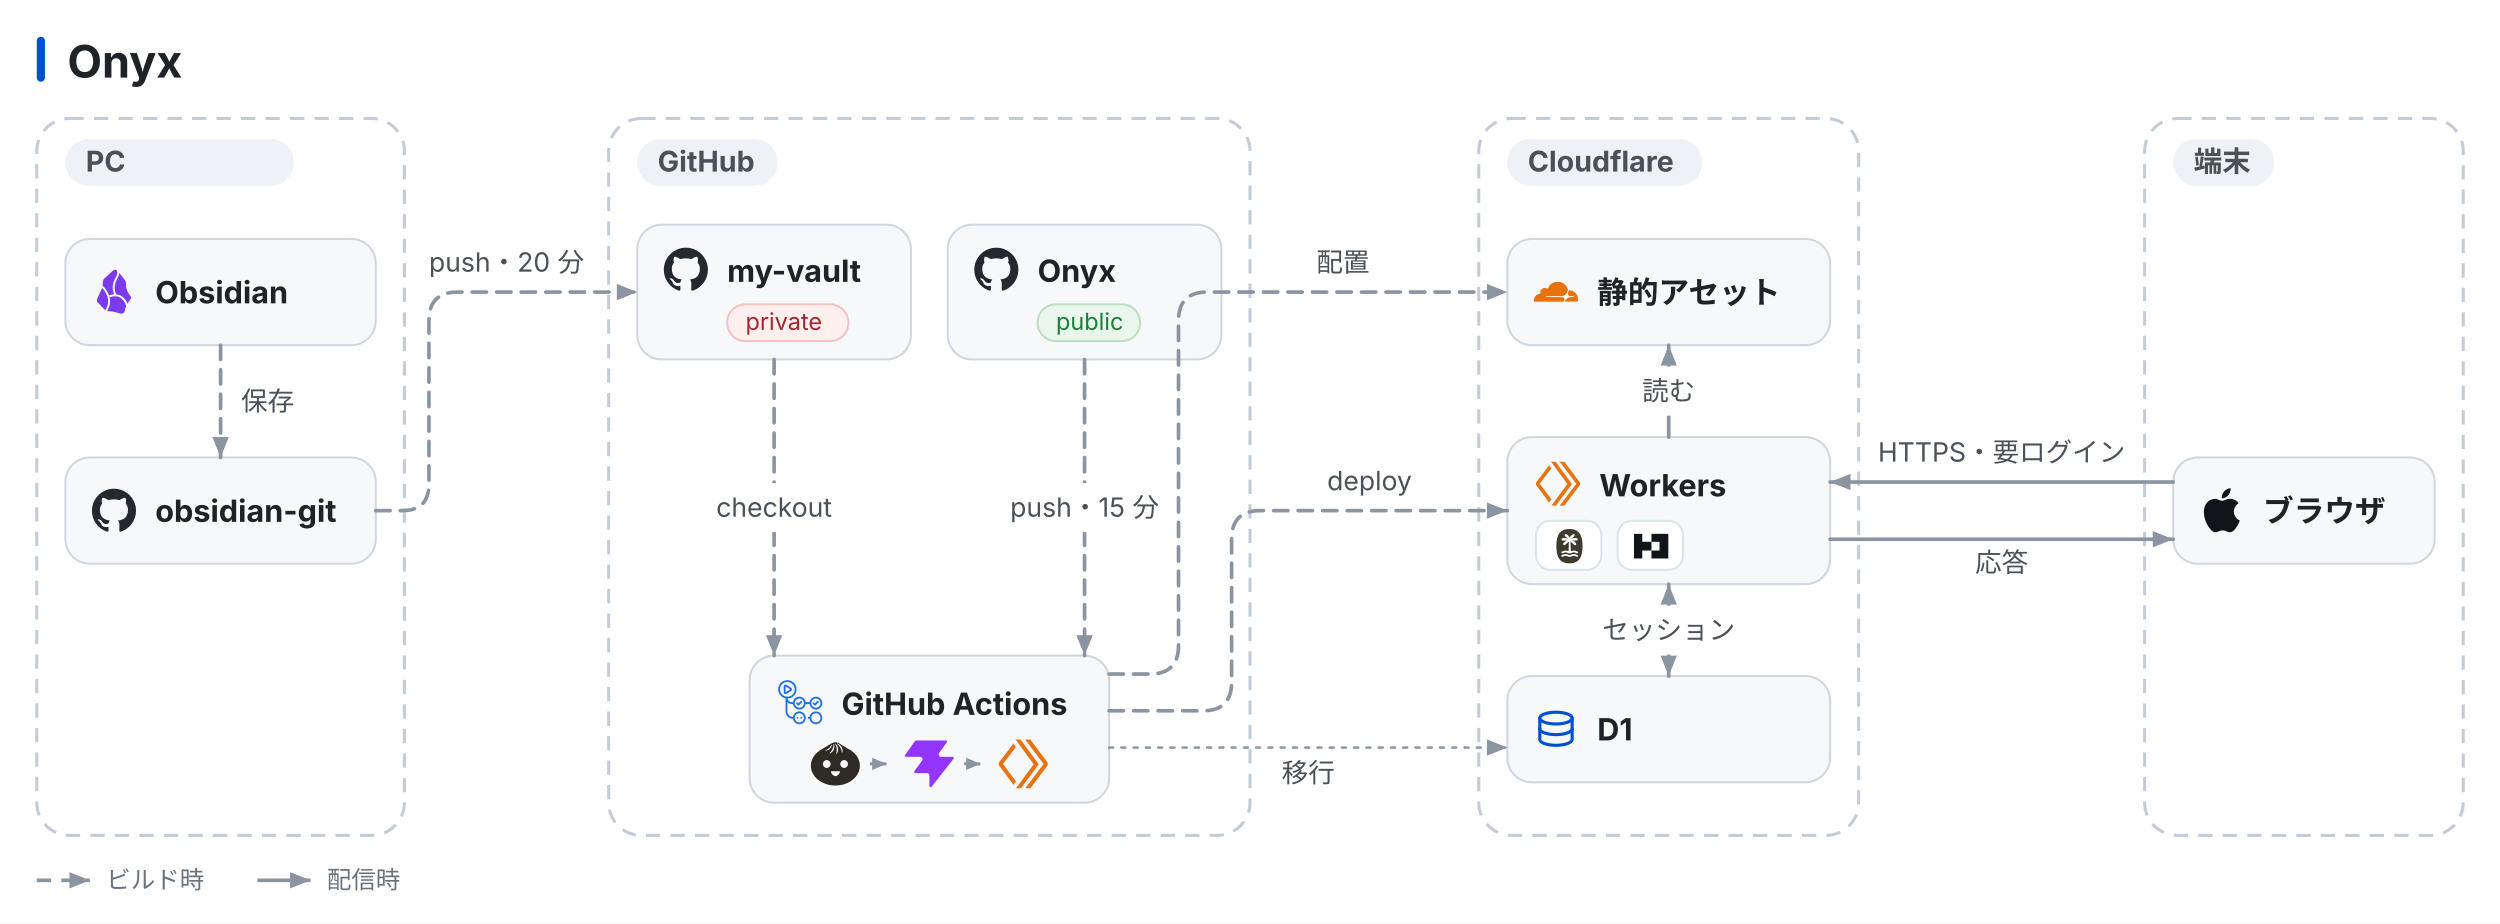
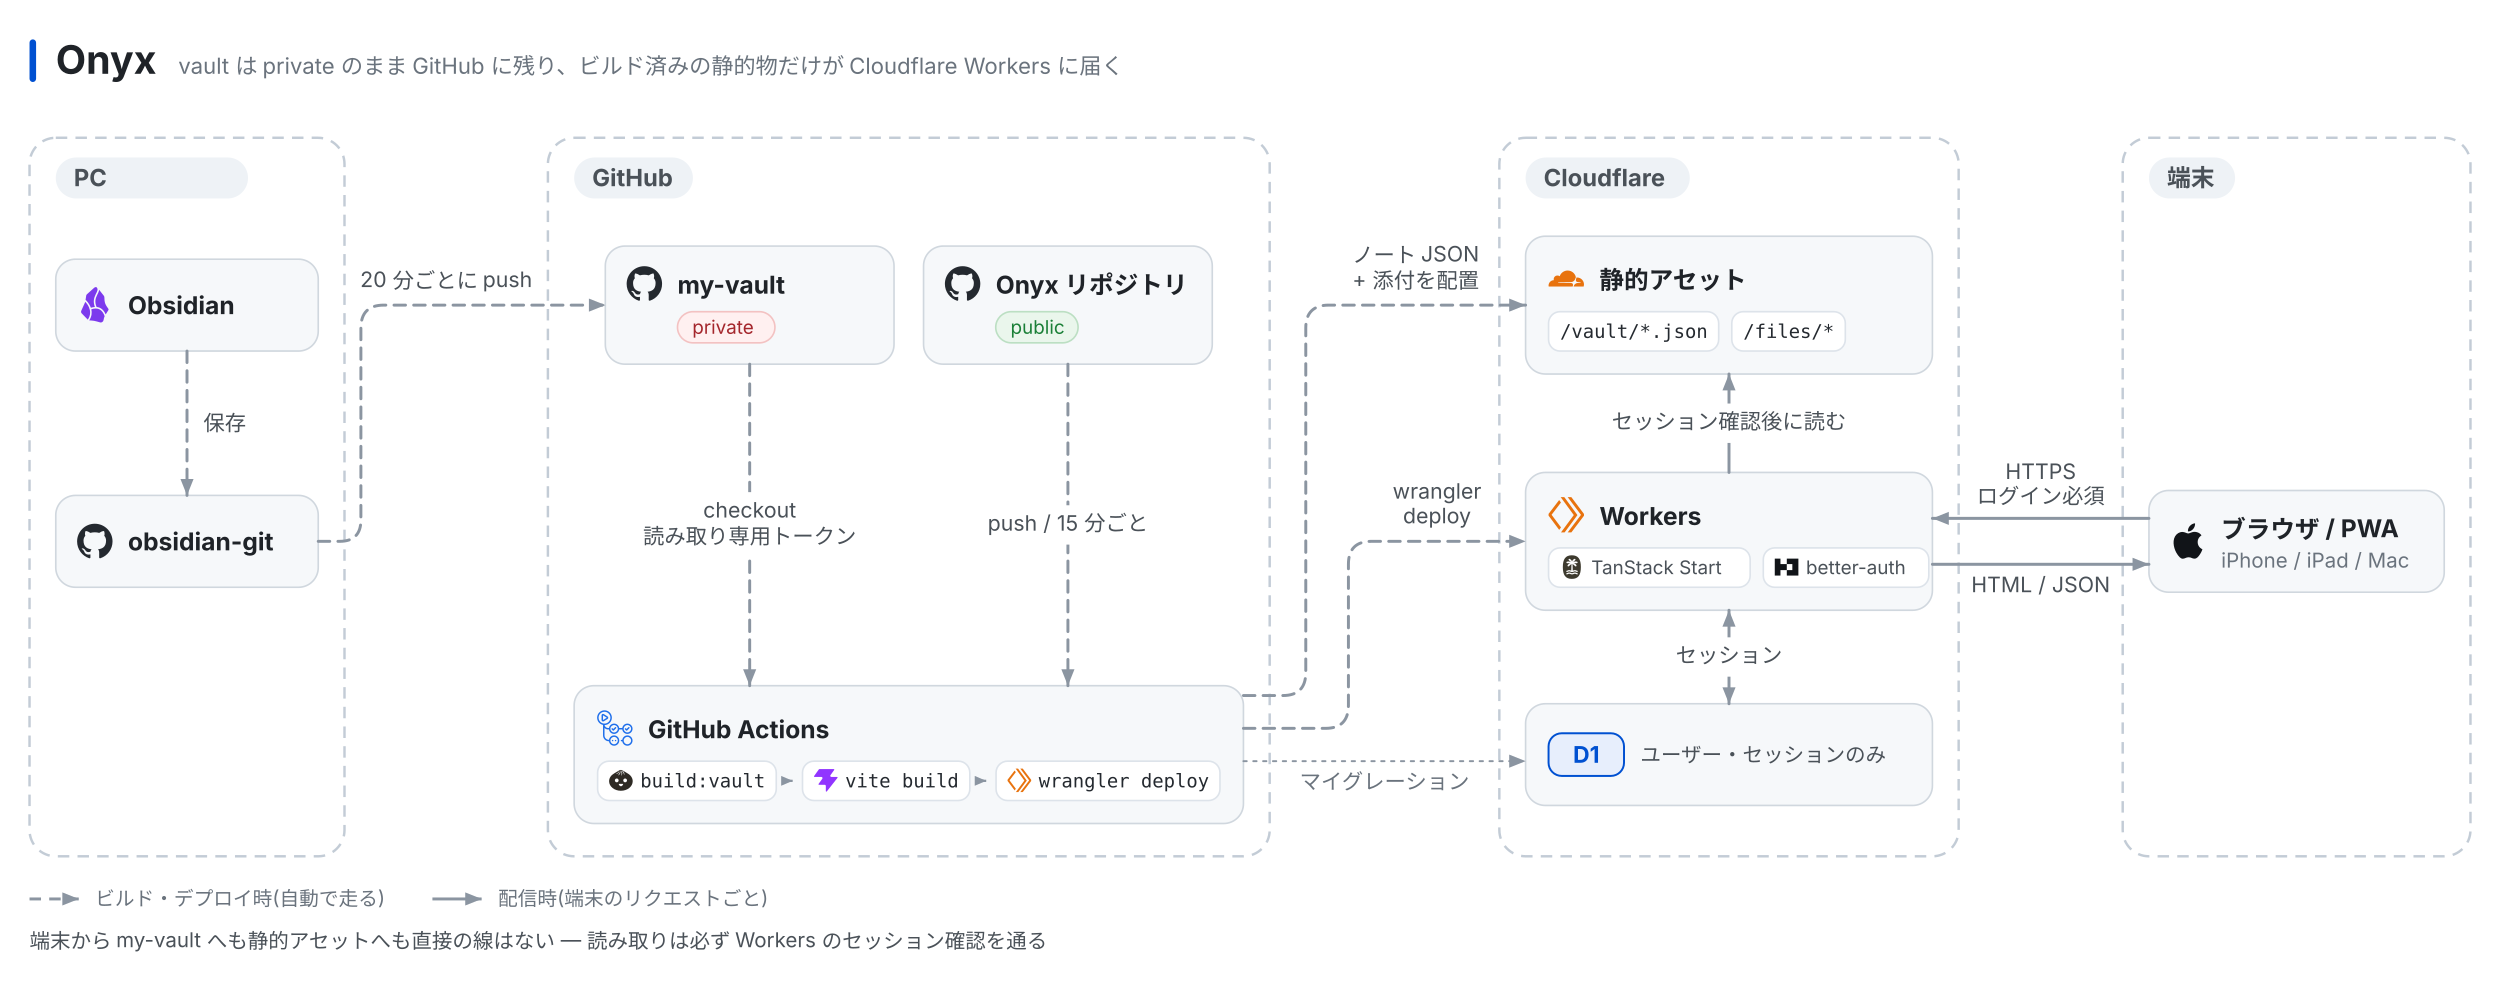
- <svg xmlns="http://www.w3.org/2000/svg" viewBox="0 0 1224 452" width="1224" height="452" role="img" aria-label="vault は private な my-vault に残り、GitHub Actions がビルドした静的なノート JSON と添付だけが Cloudflare Workers に届く。端末は my-vault にも静的アセットにも直接つながらず、読み取りは必ず Workers のセッション確認を通る構成図" font-family="system-ui, -apple-system, 'Hiragino Sans', 'Noto Sans JP', sans-serif">
+ <svg xmlns="http://www.w3.org/2000/svg" viewBox="0 0 1524 598" width="1524" height="598" role="img" aria-label="vault は private な my-vault に残り、GitHub Actions がビルドした静的なノート JSON と添付だけが Cloudflare Workers に届き、ログイン済みの端末だけが Workers 経由でそれを読む構成図" font-family="system-ui, -apple-system, 'Hiragino Sans', 'Noto Sans JP', sans-serif">
  <defs>
    <marker id="ah" viewBox="0 0 10 8" refX="10" refY="4" markerWidth="10" markerHeight="8" markerUnits="userSpaceOnUse" orient="auto">
      <path d="M0 0 L10 4 L0 8 Z" fill="#8b95a1" />
    </marker>
    <marker id="ahb" viewBox="0 0 10 8" refX="0" refY="4" markerWidth="10" markerHeight="8" markerUnits="userSpaceOnUse" orient="auto">
      <path d="M10 0 L0 4 L10 8 Z" fill="#8b95a1" />
    </marker>
    <marker id="ahs" viewBox="0 0 7 6" refX="7" refY="3" markerWidth="7" markerHeight="6" markerUnits="userSpaceOnUse" orient="auto">
      <path d="M0 0 L7 3 L0 6 Z" fill="#8b95a1" />
    </marker>
  </defs>
-   <rect x="0" y="0" width="1224" height="452" fill="#ffffff" />
-   <rect x="18" y="18" width="4" height="22" rx="2" fill="#0050d1" />
-   <text x="33" y="38" font-size="22" fill="#1f2328" font-weight="700">Onyx</text>
-   <rect x="18" y="58" width="180" height="351" rx="16" fill="none" stroke="#c3ccd6" stroke-width="1.5" stroke-dasharray="7 5" />
-   <rect x="32" y="68" width="111.9" height="23" rx="11.5" fill="#eef2f6" />
-   <text x="42" y="84" font-size="14" fill="#4a5158" font-weight="700">PC</text>
-   <rect x="298" y="58" width="314" height="351" rx="16" fill="none" stroke="#c3ccd6" stroke-width="1.5" stroke-dasharray="7 5" />
-   <rect x="312" y="68" width="68.7" height="23" rx="11.5" fill="#eef2f6" />
-   <text x="322" y="84" font-size="14" fill="#4a5158" font-weight="700">GitHub</text>
-   <rect x="724" y="58" width="186" height="351" rx="16" fill="none" stroke="#c3ccd6" stroke-width="1.5" stroke-dasharray="7 5" />
-   <rect x="738" y="68" width="95.4" height="23" rx="11.5" fill="#eef2f6" />
-   <text x="748" y="84" font-size="14" fill="#4a5158" font-weight="700">Cloudflare</text>
-   <rect x="1050" y="58" width="156" height="351" rx="16" fill="none" stroke="#c3ccd6" stroke-width="1.5" stroke-dasharray="7 5" />
-   <rect x="1064" y="68" width="49.4" height="23" rx="11.5" fill="#eef2f6" />
-   <text x="1074" y="84" font-size="14" fill="#4a5158" font-weight="700">端末</text>
-   <rect x="32" y="117" width="152" height="52" rx="12" fill="#f6f8fa" stroke="#d0d7de" stroke-width="1" />
-   <g fill="#7C3AED" transform="translate(45 132) scale(0.9)">
+   <rect x="0" y="0" width="1524" height="598" fill="#ffffff" />
+   <rect x="18" y="24" width="4" height="26" rx="2" fill="#0050d1" />
+   <text x="34" y="45" font-size="24" fill="#1f2328" font-weight="700">Onyx</text>
+   <text x="108.7" y="45" font-size="13.5" fill="#6a737d">vault は private のまま GitHub に残り、ビルド済みの静的物だけが Cloudflare Workers に届く</text>
+   <rect x="18" y="84" width="192" height="438" rx="16" fill="none" stroke="#c3ccd6" stroke-width="1.5" stroke-dasharray="7 5" />
+   <rect x="34" y="96" width="117.2" height="25" rx="12.5" fill="#eef2f6" />
+   <text x="45" y="113.5" font-size="14.5" fill="#4a5158" font-weight="700">PC</text>
+   <rect x="334" y="84" width="440" height="438" rx="16" fill="none" stroke="#c3ccd6" stroke-width="1.5" stroke-dasharray="7 5" />
+   <rect x="350" y="96" width="72.4" height="25" rx="12.5" fill="#eef2f6" />
+   <text x="361" y="113.5" font-size="14.5" fill="#4a5158" font-weight="700">GitHub</text>
+   <rect x="914" y="84" width="280" height="438" rx="16" fill="none" stroke="#c3ccd6" stroke-width="1.5" stroke-dasharray="7 5" />
+   <rect x="930" y="96" width="100.1" height="25" rx="12.5" fill="#eef2f6" />
+   <text x="941" y="113.5" font-size="14.5" fill="#4a5158" font-weight="700">Cloudflare</text>
+   <rect x="1294" y="84" width="212" height="438" rx="16" fill="none" stroke="#c3ccd6" stroke-width="1.5" stroke-dasharray="7 5" />
+   <rect x="1310" y="96" width="52.5" height="25" rx="12.5" fill="#eef2f6" />
+   <text x="1321" y="113.5" font-size="14.5" fill="#4a5158" font-weight="700">端末</text>
+   <rect x="34" y="158" width="160" height="56" rx="12" fill="#f6f8fa" stroke="#d0d7de" stroke-width="1" />
+   <g fill="#7C3AED" transform="translate(47 175) scale(0.9)">
    <path d="M19.355 18.538a68.967 68.959 0 0 0 1.858-2.954.81.81 0 0 0-.062-.9c-.516-.685-1.504-2.075-2.042-3.362-.553-1.321-.636-3.375-.64-4.377a1.707 1.707 0 0 0-.358-1.05l-3.198-4.064a3.744 3.744 0 0 1-.076.543c-.106.503-.307 1.004-.536 1.5-.134.29-.29.6-.446.914l-.31.626c-.516 1.068-.997 2.227-1.132 3.59-.124 1.26.046 2.73.815 4.481.128.011.257.025.386.044a6.363 6.363 0 0 1 3.326 1.505c.916.79 1.744 1.922 2.415 3.5zM8.199 22.569c.073.012.146.02.22.02.78.024 2.095.092 3.16.29.87.16 2.593.64 4.01 1.055 1.083.316 2.198-.548 2.355-1.664.114-.814.33-1.735.725-2.58l-.01.005c-.67-1.87-1.522-3.078-2.416-3.849a5.295 5.295 0 0 0-2.778-1.257c-1.54-.216-2.952.19-3.84.45.532 2.218.368 4.829-1.425 7.531zM5.533 9.938c-.023.1-.056.197-.098.29L2.82 16.059a1.602 1.602 0 0 0 .313 1.772l4.116 4.24c2.103-3.101 1.796-6.02.836-8.3-.728-1.73-1.832-3.081-2.55-3.831zM9.32 14.01c.615-.183 1.606-.465 2.745-.534-.683-1.725-.848-3.233-.716-4.577.154-1.552.7-2.847 1.235-3.95.113-.235.223-.454.328-.664.149-.297.288-.577.419-.86.217-.47.379-.885.46-1.27.08-.38.08-.72-.014-1.043-.095-.325-.297-.675-.68-1.06a1.6 1.6 0 0 0-1.475.36l-4.95 4.452a1.602 1.602 0 0 0-.513.952l-.427 2.83c.672.59 2.328 2.316 3.335 4.711.09.21.175.43.253.653z" />
  </g>
-   <text x="76" y="148.5" font-size="15" fill="#1f2328" font-weight="700">Obsidian</text>
-   <rect x="32" y="224" width="152" height="52" rx="12" fill="#f6f8fa" stroke="#d0d7de" stroke-width="1" />
-   <g fill="#24292F" transform="translate(45 239) scale(0.9)">
+   <text x="78" y="191.5" font-size="15" fill="#1f2328" font-weight="700">Obsidian</text>
+   <rect x="34" y="302" width="160" height="56" rx="12" fill="#f6f8fa" stroke="#d0d7de" stroke-width="1" />
+   <g fill="#24292F" transform="translate(47 319) scale(0.9)">
    <path d="M12 .297c-6.63 0-12 5.373-12 12 0 5.303 3.438 9.8 8.205 11.385.6.113.82-.258.82-.577 0-.285-.01-1.04-.015-2.04-3.338.724-4.042-1.61-4.042-1.61C4.422 18.07 3.633 17.7 3.633 17.7c-1.087-.744.084-.729.084-.729 1.205.084 1.838 1.236 1.838 1.236 1.07 1.835 2.809 1.305 3.495.998.108-.776.417-1.305.76-1.605-2.665-.3-5.466-1.332-5.466-5.93 0-1.31.465-2.38 1.235-3.22-.135-.303-.54-1.523.105-3.176 0 0 1.005-.322 3.3 1.23.96-.267 1.98-.399 3-.405 1.02.006 2.04.138 3 .405 2.28-1.552 3.285-1.23 3.285-1.23.645 1.653.24 2.873.12 3.176.765.84 1.23 1.91 1.23 3.22 0 4.61-2.805 5.625-5.475 5.92.42.36.81 1.096.81 2.22 0 1.606-.015 2.896-.015 3.286 0 .315.21.69.825.57C20.565 22.092 24 17.592 24 12.297c0-6.627-5.373-12-12-12" />
  </g>
-   <text x="76" y="255.5" font-size="15" fill="#1f2328" font-weight="700">obsidian-git</text>
-   <rect x="312" y="110" width="134" height="66" rx="12" fill="#f6f8fa" stroke="#d0d7de" stroke-width="1" />
-   <g fill="#24292F" transform="translate(325 121) scale(0.9)">
+   <text x="78" y="335.5" font-size="15" fill="#1f2328" font-weight="700">obsidian-git</text>
+   <rect x="369" y="150" width="176" height="72" rx="12" fill="#f6f8fa" stroke="#d0d7de" stroke-width="1" />
+   <g fill="#24292F" transform="translate(382 162) scale(0.9)">
    <path d="M12 .297c-6.63 0-12 5.373-12 12 0 5.303 3.438 9.8 8.205 11.385.6.113.82-.258.82-.577 0-.285-.01-1.04-.015-2.04-3.338.724-4.042-1.61-4.042-1.61C4.422 18.07 3.633 17.7 3.633 17.7c-1.087-.744.084-.729.084-.729 1.205.084 1.838 1.236 1.838 1.236 1.07 1.835 2.809 1.305 3.495.998.108-.776.417-1.305.76-1.605-2.665-.3-5.466-1.332-5.466-5.93 0-1.31.465-2.38 1.235-3.22-.135-.303-.54-1.523.105-3.176 0 0 1.005-.322 3.3 1.23.96-.267 1.98-.399 3-.405 1.02.006 2.04.138 3 .405 2.28-1.552 3.285-1.23 3.285-1.23.645 1.653.24 2.873.12 3.176.765.84 1.23 1.91 1.23 3.22 0 4.61-2.805 5.625-5.475 5.92.42.36.81 1.096.81 2.22 0 1.606-.015 2.896-.015 3.286 0 .315.21.69.825.57C20.565 22.092 24 17.592 24 12.297c0-6.627-5.373-12-12-12" />
  </g>
-   <text x="356" y="138" font-size="15" fill="#1f2328" font-weight="700">my-vault</text>
-   <rect x="356" y="149" width="59.4" height="18" rx="9" fill="#fff0f0" stroke="#f3c2c2" stroke-width="1" />
-   <text x="365" y="161.5" font-size="11.5" fill="#a4262c">private</text>
-   <rect x="464" y="110" width="134" height="66" rx="12" fill="#f6f8fa" stroke="#d0d7de" stroke-width="1" />
-   <g fill="#24292F" transform="translate(477 121) scale(0.9)">
+   <text x="413" y="179" font-size="15" fill="#1f2328" font-weight="700">my-vault</text>
+   <rect x="413" y="190" width="59.4" height="19" rx="9.5" fill="#fff0f0" stroke="#f3c2c2" stroke-width="1" />
+   <text x="422" y="203.5" font-size="11.5" fill="#a4262c">private</text>
+   <rect x="563" y="150" width="176" height="72" rx="12" fill="#f6f8fa" stroke="#d0d7de" stroke-width="1" />
+   <g fill="#24292F" transform="translate(576 162) scale(0.9)">
    <path d="M12 .297c-6.63 0-12 5.373-12 12 0 5.303 3.438 9.8 8.205 11.385.6.113.82-.258.82-.577 0-.285-.01-1.04-.015-2.04-3.338.724-4.042-1.61-4.042-1.61C4.422 18.07 3.633 17.7 3.633 17.7c-1.087-.744.084-.729.084-.729 1.205.084 1.838 1.236 1.838 1.236 1.07 1.835 2.809 1.305 3.495.998.108-.776.417-1.305.76-1.605-2.665-.3-5.466-1.332-5.466-5.93 0-1.31.465-2.38 1.235-3.22-.135-.303-.54-1.523.105-3.176 0 0 1.005-.322 3.3 1.23.96-.267 1.98-.399 3-.405 1.02.006 2.04.138 3 .405 2.28-1.552 3.285-1.23 3.285-1.23.645 1.653.24 2.873.12 3.176.765.84 1.23 1.91 1.23 3.22 0 4.61-2.805 5.625-5.475 5.92.42.36.81 1.096.81 2.22 0 1.606-.015 2.896-.015 3.286 0 .315.21.69.825.57C20.565 22.092 24 17.592 24 12.297c0-6.627-5.373-12-12-12" />
  </g>
-   <text x="508" y="138" font-size="15" fill="#1f2328" font-weight="700">Onyx</text>
-   <rect x="508" y="149" width="50.2" height="18" rx="9" fill="#eaf6ec" stroke="#bcdfc3" stroke-width="1" />
-   <text x="517" y="161.5" font-size="11.5" fill="#1a7f37">public</text>
-   <rect x="367" y="321" width="176" height="72" rx="12" fill="#f6f8fa" stroke="#d0d7de" stroke-width="1" />
-   <g fill="#1F6FEB" transform="translate(381 333) scale(0.9)">
+   <text x="607" y="179" font-size="15" fill="#1f2328" font-weight="700">Onyx リポジトリ</text>
+   <rect x="607" y="190" width="50.2" height="19" rx="9.5" fill="#eaf6ec" stroke="#bcdfc3" stroke-width="1" />
+   <text x="616" y="203.5" font-size="11.5" fill="#1a7f37">public</text>
+   <rect x="350" y="418" width="408" height="84" rx="12" fill="#f6f8fa" stroke="#d0d7de" stroke-width="1" />
+   <g fill="#1F6FEB" transform="translate(364 433) scale(0.9)">
    <path d="M10.984 13.836a.5.5 0 0 1-.353-.146l-.745-.743a.5.5 0 1 1 .706-.708l.392.391 1.181-1.18a.5.5 0 0 1 .708.707l-1.535 1.533a.504.504 0 0 1-.354.146zm9.353-.147l1.534-1.532a.5.5 0 0 0-.707-.707l-1.181 1.18-.392-.391a.5.5 0 1 0-.706.708l.746.743a.497.497 0 0 0 .706-.001zM4.527 7.452l2.557-1.585A1 1 0 0 0 7.09 4.17L4.533 2.56A1 1 0 0 0 3 3.406v3.196a1.001 1.001 0 0 0 1.527.85zm2.03-2.436L4 6.602V3.406l2.557 1.61zM24 12.5c0 1.93-1.57 3.5-3.5 3.5a3.503 3.503 0 0 1-3.46-3h-2.08a3.503 3.503 0 0 1-3.46 3 3.502 3.502 0 0 1-3.46-3h-.558c-.972 0-1.85-.399-2.482-1.042V17c0 1.654 1.346 3 3 3h.04c.244-1.693 1.7-3 3.46-3 1.93 0 3.5 1.57 3.5 3.5S13.43 24 11.5 24a3.502 3.502 0 0 1-3.46-3H8c-2.206 0-4-1.794-4-4V9.899A5.008 5.008 0 0 1 0 5c0-2.757 2.243-5 5-5s5 2.243 5 5a5.005 5.005 0 0 1-4.952 4.998A2.482 2.482 0 0 0 7.482 12h.558c.244-1.693 1.7-3 3.46-3a3.502 3.502 0 0 1 3.46 3h2.08a3.503 3.503 0 0 1 3.46-3c1.93 0 3.5 1.57 3.5 3.5zm-15 8c0 1.378 1.122 2.5 2.5 2.5s2.5-1.122 2.5-2.5-1.122-2.5-2.5-2.5S9 19.122 9 20.5zM5 9c2.206 0 4-1.794 4-4S7.206 1 5 1 1 2.794 1 5s1.794 4 4 4zm9 3.5c0-1.378-1.122-2.5-2.5-2.5S9 11.122 9 12.5s1.122 2.5 2.5 2.5 2.5-1.122 2.5-2.5zm9 0c0-1.378-1.122-2.5-2.5-2.5S18 11.122 18 12.5s1.122 2.5 2.5 2.5 2.5-1.122 2.5-2.5zm-13 8a.5.5 0 1 0 1 0 .5.5 0 0 0-1 0zm2 0a.5.5 0 1 0 1 0 .5.5 0 0 0-1 0zm12 0c0 1.93-1.57 3.5-3.5 3.5a3.503 3.503 0 0 1-3.46-3.002c-.007.001-.013.005-.021.005l-.506.017h-.017a.5.5 0 0 1-.016-.999l.506-.017c.018-.002.035.006.052.007A3.503 3.503 0 0 1 20.5 17c1.93 0 3.5 1.57 3.5 3.5zm-1 0c0-1.378-1.122-2.5-2.5-2.5S18 19.122 18 20.5s1.122 2.5 2.5 2.5 2.5-1.122 2.5-2.5z" />
  </g>
-   <text x="412" y="350" font-size="15" fill="#1f2328" font-weight="700">GitHub Actions</text>
-   <g>
-     <g fill="#2E2A24" transform="translate(397 362) scale(1)">
-       <path d="M12 22.596c6.628 0 12-4.338 12-9.688 0-3.318-2.057-6.248-5.219-7.986-1.286-.715-2.297-1.357-3.139-1.89C14.058 2.025 13.08 1.404 12 1.404c-1.097 0-2.334.785-3.966 1.821a49.92 49.92 0 0 1-2.816 1.697C2.057 6.66 0 9.59 0 12.908c0 5.35 5.372 9.687 12 9.687v.001ZM10.599 4.715c.334-.759.503-1.58.498-2.409 0-.145.202-.187.23-.029.658 2.783-.902 4.162-2.057 4.624-.124.048-.199-.121-.103-.209a5.763 5.763 0 0 0 1.432-1.977Zm2.058-.102a5.82 5.82 0 0 0-.782-2.306v-.016c-.069-.123.086-.263.185-.172 1.962 2.111 1.307 4.067.556 5.051-.082.103-.23-.003-.189-.126a5.85 5.85 0 0 0 .23-2.431Zm1.776-.561a5.727 5.727 0 0 0-1.612-1.806v-.014c-.112-.085-.024-.274.114-.218 2.595 1.087 2.774 3.18 2.459 4.407a.116.116 0 0 1-.049.071.11.11 0 0 1-.153-.026.122.122 0 0 1-.022-.083 5.891 5.891 0 0 0-.737-2.331Zm-5.087.561c-.617.546-1.282.76-2.063 1-.117 0-.195-.078-.156-.181 1.752-.909 2.376-1.649 2.999-2.778 0 0 .155-.118.188.085 0 .304-.349 1.329-.968 1.874Zm4.945 11.237a2.957 2.957 0 0 1-.937 1.553c-.346.346-.8.565-1.286.62a2.178 2.178 0 0 1-1.327-.62 2.955 2.955 0 0 1-.925-1.553.244.244 0 0 1 .064-.198.234.234 0 0 1 .193-.069h3.965a.226.226 0 0 1 .19.07c.05.053.073.125.063.197Zm-5.458-2.176a1.862 1.862 0 0 1-2.384-.245 1.98 1.98 0 0 1-.233-2.447c.207-.319.503-.566.848-.713a1.84 1.84 0 0 1 1.092-.11c.366.075.703.261.967.531a1.98 1.98 0 0 1 .408 2.114 1.931 1.931 0 0 1-.698.869v.001Zm8.495.005a1.86 1.86 0 0 1-2.381-.253 1.964 1.964 0 0 1-.547-1.366c0-.384.11-.76.32-1.079.207-.319.503-.567.849-.713a1.844 1.844 0 0 1 1.093-.108c.367.076.704.262.968.534a1.98 1.98 0 0 1 .4 2.117 1.932 1.932 0 0 1-.702.868Z" />
-     </g>
+   <text x="395" y="450" font-size="15" fill="#1f2328" font-weight="700">GitHub Actions</text>
+   <rect x="364.3" y="464" width="108.9" height="24" rx="7" fill="#ffffff" stroke="#dde3ea" stroke-width="1" />
+   <g fill="#2E2A24" transform="translate(371.3 468.5) scale(0.6)">
+     <path d="M12 22.596c6.628 0 12-4.338 12-9.688 0-3.318-2.057-6.248-5.219-7.986-1.286-.715-2.297-1.357-3.139-1.89C14.058 2.025 13.08 1.404 12 1.404c-1.097 0-2.334.785-3.966 1.821a49.92 49.92 0 0 1-2.816 1.697C2.057 6.66 0 9.59 0 12.908c0 5.35 5.372 9.687 12 9.687v.001ZM10.599 4.715c.334-.759.503-1.58.498-2.409 0-.145.202-.187.23-.029.658 2.783-.902 4.162-2.057 4.624-.124.048-.199-.121-.103-.209a5.763 5.763 0 0 0 1.432-1.977Zm2.058-.102a5.82 5.82 0 0 0-.782-2.306v-.016c-.069-.123.086-.263.185-.172 1.962 2.111 1.307 4.067.556 5.051-.082.103-.23-.003-.189-.126a5.85 5.85 0 0 0 .23-2.431Zm1.776-.561a5.727 5.727 0 0 0-1.612-1.806v-.014c-.112-.085-.024-.274.114-.218 2.595 1.087 2.774 3.18 2.459 4.407a.116.116 0 0 1-.049.071.11.11 0 0 1-.153-.026.122.122 0 0 1-.022-.083 5.891 5.891 0 0 0-.737-2.331Zm-5.087.561c-.617.546-1.282.76-2.063 1-.117 0-.195-.078-.156-.181 1.752-.909 2.376-1.649 2.999-2.778 0 0 .155-.118.188.085 0 .304-.349 1.329-.968 1.874Zm4.945 11.237a2.957 2.957 0 0 1-.937 1.553c-.346.346-.8.565-1.286.62a2.178 2.178 0 0 1-1.327-.62 2.955 2.955 0 0 1-.925-1.553.244.244 0 0 1 .064-.198.234.234 0 0 1 .193-.069h3.965a.226.226 0 0 1 .19.07c.05.053.073.125.063.197Zm-5.458-2.176a1.862 1.862 0 0 1-2.384-.245 1.98 1.98 0 0 1-.233-2.447c.207-.319.503-.566.848-.713a1.84 1.84 0 0 1 1.092-.11c.366.075.703.261.967.531a1.98 1.98 0 0 1 .408 2.114 1.931 1.931 0 0 1-.698.869v.001Zm8.495.005a1.86 1.86 0 0 1-2.381-.253 1.964 1.964 0 0 1-.547-1.366c0-.384.11-.76.32-1.079.207-.319.503-.567.849-.713a1.844 1.844 0 0 1 1.093-.108c.367.076.704.262.968.534a1.98 1.98 0 0 1 .4 2.117 1.932 1.932 0 0 1-.702.868Z" />
  </g>
-   <path d="M426 374 h8" fill="none" stroke="#8b95a1" stroke-width="1.5" marker-end="url(#ahs)" />
-   <g>
-     <g fill="#9135FF" transform="translate(443 362) scale(1)">
-       <path d="M13.056 23.238a.57.57 0 0 1-1.02-.355v-5.202c0-.63-.512-1.143-1.144-1.143H5.148a.57.57 0 0 1-.464-.903l3.777-5.29c.54-.753 0-1.804-.93-1.804H.57a.574.574 0 0 1-.543-.746.6.6 0 0 1 .08-.157L5.008.78a.57.57 0 0 1 .467-.24h14.589a.57.57 0 0 1 .466.903l-3.778 5.29c-.54.755 0 1.806.93 1.806h5.745c.238 0 .424.138.513.322a.56.56 0 0 1-.063.603z" />
-     </g>
+   <text x="390.3" y="480" font-size="11.5" fill="#24292f" font-family="ui-monospace, SFMono-Regular, Menlo, Consolas, monospace">build:vault</text>
+   <path d="M477.2 476 h6" fill="none" stroke="#8b95a1" stroke-width="1.4" marker-end="url(#ahs)" />
+   <rect x="489.2" y="464" width="102" height="24" rx="7" fill="#ffffff" stroke="#dde3ea" stroke-width="1" />
+   <g fill="#9135FF" transform="translate(496.2 468.5) scale(0.6)">
+     <path d="M13.056 23.238a.57.57 0 0 1-1.02-.355v-5.202c0-.63-.512-1.143-1.144-1.143H5.148a.57.57 0 0 1-.464-.903l3.777-5.29c.54-.753 0-1.804-.93-1.804H.57a.574.574 0 0 1-.543-.746.6.6 0 0 1 .08-.157L5.008.78a.57.57 0 0 1 .467-.24h14.589a.57.57 0 0 1 .466.903l-3.778 5.29c-.54.755 0 1.806.93 1.806h5.745c.238 0 .424.138.513.322a.56.56 0 0 1-.063.603z" />
  </g>
-   <path d="M472 374 h8" fill="none" stroke="#8b95a1" stroke-width="1.5" marker-end="url(#ahs)" />
-   <g>
-     <g fill="#E8730E" transform="translate(489 362) scale(1)">
-       <path d="m8.213.063 8.879 12.136-8.67 11.739h2.476l8.665-11.735-8.89-12.14Zm4.728 0 9.02 11.992-9.018 11.883h2.496L24 12.656v-1.199L15.434.063ZM7.178 2.02.01 11.398l-.01 1.2 7.203 9.644 1.238-1.676-6.396-8.556 6.361-8.313Z" />
-     </g>
+   <text x="515.2" y="480" font-size="11.5" fill="#24292f" font-family="ui-monospace, SFMono-Regular, Menlo, Consolas, monospace">vite build</text>
+   <path d="M595.2 476 h6" fill="none" stroke="#8b95a1" stroke-width="1.4" marker-end="url(#ahs)" />
+   <rect x="607.2" y="464" width="136.5" height="24" rx="7" fill="#ffffff" stroke="#dde3ea" stroke-width="1" />
+   <g fill="#E8730E" transform="translate(614.2 468.5) scale(0.6)">
+     <path d="m8.213.063 8.879 12.136-8.67 11.739h2.476l8.665-11.735-8.89-12.14Zm4.728 0 9.02 11.992-9.018 11.883h2.496L24 12.656v-1.199L15.434.063ZM7.178 2.02.01 11.398l-.01 1.2 7.203 9.644 1.238-1.676-6.396-8.556 6.361-8.313Z" />
  </g>
-   <rect x="738" y="117" width="158" height="52" rx="12" fill="#f6f8fa" stroke="#d0d7de" stroke-width="1" />
-   <g fill="#E8730E" transform="translate(751 132) scale(0.9)">
+   <text x="633.2" y="480" font-size="11.5" fill="#24292f" font-family="ui-monospace, SFMono-Regular, Menlo, Consolas, monospace">wrangler deploy</text>
+   <rect x="930" y="144" width="248" height="84" rx="12" fill="#f6f8fa" stroke="#d0d7de" stroke-width="1" />
+   <g fill="#E8730E" transform="translate(944 159) scale(0.9)">
    <path d="M16.509 16.845c.147-.507.091-.971-.155-1.315-.225-.316-.605-.499-1.062-.52l-8.659-.112a.156.156 0 0 1-.133-.071c-.028-.042-.035-.099-.021-.155.028-.084.112-.148.204-.156l8.736-.112c1.035-.049 2.16-.887 2.554-1.914l.499-1.301c.021-.056.029-.113.015-.168-.562-2.546-2.835-4.445-5.55-4.445-2.504 0-4.628 1.618-5.388 3.861-.493-.366-1.119-.562-1.794-.499-1.203.119-2.167 1.083-2.286 2.286-.028.31-.007.613.064.894C1.568 13.171 0 14.775 0 16.752c0 .175.014.351.035.527.014.083.084.147.169.147h15.981c.091 0 .176-.065.203-.155l.12-.427zm2.757-5.563c-.077 0-.161 0-.238.011-.057 0-.105.042-.127.098l-.338 1.174c-.147.507-.092.971.154 1.316.226.316.606.498 1.062.519l1.844.113c.056 0 .105.026.133.07.028.043.035.107.021.156-.028.084-.113.148-.204.155l-1.921.112c-1.041.049-2.158.887-2.553 1.914l-.141.358c-.028.071.021.142.099.142h6.598c.077 0 .147-.049.169-.126.112-.408.176-.837.176-1.28 0-2.603-2.125-4.727-4.734-4.727" />
  </g>
-   <text x="782" y="148.5" font-size="15" fill="#1f2328" font-weight="700">静的アセット</text>
-   <rect x="738" y="214" width="158" height="72" rx="12" fill="#f6f8fa" stroke="#d0d7de" stroke-width="1" />
-   <g fill="#E8730E" transform="translate(752 226) scale(0.9)">
+   <text x="975" y="176" font-size="15" fill="#1f2328" font-weight="700">静的アセット</text>
+   <rect x="944" y="190" width="103.7" height="24" rx="7" fill="#ffffff" stroke="#dde3ea" stroke-width="1" />
+   <text x="951" y="206" font-size="11.5" fill="#24292f" font-family="ui-monospace, SFMono-Regular, Menlo, Consolas, monospace">/vault/*.json</text>
+   <rect x="1055.7" y="190" width="69.2" height="24" rx="7" fill="#ffffff" stroke="#dde3ea" stroke-width="1" />
+   <text x="1062.7" y="206" font-size="11.5" fill="#24292f" font-family="ui-monospace, SFMono-Regular, Menlo, Consolas, monospace">/files/*</text>
+   <rect x="930" y="288" width="248" height="84" rx="12" fill="#f6f8fa" stroke="#d0d7de" stroke-width="1" />
+   <g fill="#E8730E" transform="translate(944 303) scale(0.9)">
    <path d="m8.213.063 8.879 12.136-8.67 11.739h2.476l8.665-11.735-8.89-12.14Zm4.728 0 9.02 11.992-9.018 11.883h2.496L24 12.656v-1.199L15.434.063ZM7.178 2.02.01 11.398l-.01 1.2 7.203 9.644 1.238-1.676-6.396-8.556 6.361-8.313Z" />
  </g>
-   <text x="783" y="243" font-size="15" fill="#1f2328" font-weight="700">Workers</text>
-   <g>
-     <rect x="752" y="255" width="32" height="24" rx="7" fill="#ffffff" stroke="#dde3ea" stroke-width="1" />
-     <g fill="#3D3A2E" transform="translate(760 259) scale(0.7)">
-       <path d="M12 0c6.627 0 9.166 4.102 9.166 12S18.626 24 12 24s-9.166-4.096-9.166-12c0-7.898 2.54-12 9.166-12m3.031 17.485c-.861 0-1.33.234-1.708.423-.327.164-.582.292-1.148.292-.567 0-.822-.128-1.148-.292-.378-.189-.848-.423-1.71-.423-.86 0-1.33.234-1.708.423-.327.164-.581.292-1.148.292v1.251c.862 0 1.331-.234 1.709-.423.326-.163.581-.292 1.148-.292s.821.129 1.148.292c.378.189.847.423 1.709.423.861 0 1.33-.234 1.709-.423.326-.163.58-.292 1.147-.292s.822.129 1.148.292c.378.189.848.423 1.71.423v-1.25c-.565 0-.822-.13-1.149-.293-.377-.189-.847-.423-1.709-.423m.41-12.536c.65-.586 0-1.648-.813-1.328-.45.18-.873.438-1.251.779a4.2 4.2 0 0 0-1.202 1.94 4.2 4.2 0 0 0-1.203-1.94 4.3 4.3 0 0 0-1.25-.779c-.814-.32-1.463.742-.814 1.328l2.385 2.153a4.86 4.86 0 0 0-2.731-.839c-.552 0-1.082.09-1.58.26-.836.284-.604 1.532.275 1.532h3.326a4.2 4.2 0 0 0-2.012.988 4 4 0 0 0-.9 1.165c-.403.776.588 1.529 1.237.948l2.686-2.42-.2 6.656c0 .08-.047.158-.107.223a5 5 0 0 1-.257-.123c-.378-.189-.848-.423-1.71-.423-.861 0-1.33.234-1.708.423-.327.164-.581.292-1.148.292v1.251c.861 0 1.33-.234 1.709-.423.326-.164.58-.292 1.148-.292.566 0 .821.128 1.148.292.377.189.847.423 1.708.423.862 0 1.332-.234 1.71-.423.326-.164.58-.292 1.147-.292s.822.128 1.148.292c.378.189.848.423 1.71.423v-1.25c-.565 0-.822-.13-1.149-.293v-.005c-.378-.19-.847-.424-1.709-.424-.861 0-1.33.235-1.709.424-.097.045-.189.094-.283.131a.34.34 0 0 1-.12-.232l-.2-6.69 2.722 2.457c.65.587 1.64-.166 1.236-.948a4.11 4.11 0 0 0-2.911-2.153h3.326c.882 0 1.108-1.245.275-1.531a4.88 4.88 0 0 0-4.311.578l2.385-2.152z" />
-     </g>
+   <text x="975" y="320" font-size="15" fill="#1f2328" font-weight="700">Workers</text>
+   <rect x="944" y="334" width="122.9" height="24" rx="7" fill="#ffffff" stroke="#dde3ea" stroke-width="1" />
+   <g fill="#3D3A2E" transform="translate(951 338.5) scale(0.6)">
+     <path d="M12 0c6.627 0 9.166 4.102 9.166 12S18.626 24 12 24s-9.166-4.096-9.166-12c0-7.898 2.54-12 9.166-12m3.031 17.485c-.861 0-1.33.234-1.708.423-.327.164-.582.292-1.148.292-.567 0-.822-.128-1.148-.292-.378-.189-.848-.423-1.71-.423-.86 0-1.33.234-1.708.423-.327.164-.581.292-1.148.292v1.251c.862 0 1.331-.234 1.709-.423.326-.163.581-.292 1.148-.292s.821.129 1.148.292c.378.189.847.423 1.709.423.861 0 1.33-.234 1.709-.423.326-.163.58-.292 1.147-.292s.822.129 1.148.292c.378.189.848.423 1.71.423v-1.25c-.565 0-.822-.13-1.149-.293-.377-.189-.847-.423-1.709-.423m.41-12.536c.65-.586 0-1.648-.813-1.328-.45.18-.873.438-1.251.779a4.2 4.2 0 0 0-1.202 1.94 4.2 4.2 0 0 0-1.203-1.94 4.3 4.3 0 0 0-1.25-.779c-.814-.32-1.463.742-.814 1.328l2.385 2.153a4.86 4.86 0 0 0-2.731-.839c-.552 0-1.082.09-1.58.26-.836.284-.604 1.532.275 1.532h3.326a4.2 4.2 0 0 0-2.012.988 4 4 0 0 0-.9 1.165c-.403.776.588 1.529 1.237.948l2.686-2.42-.2 6.656c0 .08-.047.158-.107.223a5 5 0 0 1-.257-.123c-.378-.189-.848-.423-1.71-.423-.861 0-1.33.234-1.708.423-.327.164-.581.292-1.148.292v1.251c.861 0 1.33-.234 1.709-.423.326-.164.58-.292 1.148-.292.566 0 .821.128 1.148.292.377.189.847.423 1.708.423.862 0 1.332-.234 1.71-.423.326-.164.58-.292 1.147-.292s.822.128 1.148.292c.378.189.848.423 1.71.423v-1.25c-.565 0-.822-.13-1.149-.293v-.005c-.378-.19-.847-.424-1.709-.424-.861 0-1.33.235-1.709.424-.097.045-.189.094-.283.131a.34.34 0 0 1-.12-.232l-.2-6.69 2.722 2.457c.65.587 1.64-.166 1.236-.948a4.11 4.11 0 0 0-2.911-2.153h3.326c.882 0 1.108-1.245.275-1.531a4.88 4.88 0 0 0-4.311.578l2.385-2.152z" />
  </g>
-   <g>
-     <rect x="792" y="255" width="32" height="24" rx="7" fill="#ffffff" stroke="#dde3ea" stroke-width="1" />
-     <g fill="#111418" transform="translate(800 259) scale(0.7)">
-       <path d="M0 3.39v17.22h5.783V15.06h6.434V8.939H5.783V3.39ZM12.217 8.94h5.638v6.122h-5.638v5.548H24V3.391H12.217Z" />
-     </g>
+   <text x="970" y="350" font-size="11.5" fill="#4a5158">TanStack Start</text>
+   <rect x="1074.9" y="334" width="100.9" height="24" rx="7" fill="#ffffff" stroke="#dde3ea" stroke-width="1" />
+   <g fill="#111418" transform="translate(1081.9 338.5) scale(0.6)">
+     <path d="M0 3.39v17.22h5.783V15.06h6.434V8.939H5.783V3.39ZM12.217 8.94h5.638v6.122h-5.638v5.548H24V3.391H12.217Z" />
  </g>
-   <rect x="738" y="331" width="158" height="52" rx="12" fill="#f6f8fa" stroke="#d0d7de" stroke-width="1" />
-   <g fill="none" stroke="#0050d1" stroke-width="1.7" stroke-linecap="round" stroke-linejoin="round" transform="translate(751 346) scale(0.9)">
-     <path d="M3.2 6.2c0-1.77 3.94-3.2 8.8-3.2s8.8 1.43 8.8 3.2-3.94 3.2-8.8 3.2-8.8-1.43-8.8-3.2Z" />
-     <path d="M3.2 6.2v11.6c0 1.77 3.94 3.2 8.8 3.2s8.8-1.43 8.8-3.2V6.2" />
-     <path d="M3.2 12c0 1.77 3.94 3.2 8.8 3.2s8.8-1.43 8.8-3.2" />
-   </g>
-   <text x="782" y="362.5" font-size="15" fill="#1f2328" font-weight="700">D1</text>
-   <rect x="1064" y="224" width="128" height="52" rx="12" fill="#f6f8fa" stroke="#d0d7de" stroke-width="1" />
-   <g fill="#111418" transform="translate(1077 239) scale(0.9)">
+   <text x="1100.9" y="350" font-size="11.5" fill="#4a5158">better-auth</text>
+   <rect x="930" y="429" width="248" height="62" rx="12" fill="#f6f8fa" stroke="#d0d7de" stroke-width="1" />
+   <rect x="944" y="447" width="46" height="26" rx="8" fill="#e7eefc" stroke="#0050d1" stroke-width="1.2" />
+   <text x="967" y="465" font-size="14" fill="#0050d1" text-anchor="middle" font-weight="700">D1</text>
+   <text x="1000" y="464.5" font-size="12.5" fill="#4a5158">ユーザー・セッションのみ</text>
+   <rect x="1310" y="299" width="180" height="62" rx="12" fill="#f6f8fa" stroke="#d0d7de" stroke-width="1" />
+   <g fill="#111418" transform="translate(1323 319) scale(0.9)">
    <path d="M12.152 6.896c-.948 0-2.415-1.078-3.96-1.04-2.04.027-3.91 1.183-4.961 3.014-2.117 3.675-.546 9.103 1.519 12.09 1.013 1.454 2.208 3.09 3.792 3.039 1.52-.065 2.09-.987 3.935-.987 1.831 0 2.35.987 3.96.948 1.637-.026 2.676-1.48 3.676-2.948 1.156-1.688 1.636-3.325 1.662-3.415-.039-.013-3.182-1.221-3.22-4.857-.026-3.04 2.48-4.494 2.597-4.559-1.429-2.09-3.623-2.324-4.39-2.376-2-.156-3.675 1.09-4.61 1.09zM15.53 3.83c.843-1.012 1.4-2.427 1.245-3.83-1.207.052-2.662.805-3.532 1.818-.78.896-1.454 2.338-1.273 3.714 1.338.104 2.715-.688 3.559-1.701" />
  </g>
-   <text x="1108" y="255.5" font-size="15" fill="#1f2328" font-weight="700">ブラウザ</text>
-   <path d="M108 169 L108 224" fill="none" stroke="#8b95a1" stroke-width="1.8" stroke-linecap="round" marker-end="url(#ah)" stroke-dasharray="7 5" />
-   <text x="118" y="201" font-size="13" fill="#4a5158">保存</text>
-   <path d="M184 250 L197 250 Q210 250 210 237 L210 157 Q210 143 224 143 L312 143" fill="none" stroke="#8b95a1" stroke-width="1.8" stroke-linecap="round" marker-end="url(#ah)" stroke-dasharray="7 5" />
-   <text x="248" y="133" font-size="13" fill="#4a5158" text-anchor="middle">push・20 分</text>
-   <path d="M379 176 L379 321" fill="none" stroke="#8b95a1" stroke-width="1.8" stroke-linecap="round" marker-end="url(#ah)" stroke-dasharray="7 5" />
-   <rect x="342.4" y="236.5" width="73.2" height="24" rx="6" fill="#ffffff" />
-   <text x="379" y="253" font-size="13" fill="#4a5158" text-anchor="middle">checkout</text>
-   <path d="M531 176 L531 321" fill="none" stroke="#8b95a1" stroke-width="1.8" stroke-linecap="round" marker-end="url(#ah)" stroke-dasharray="7 5" />
-   <rect x="486.6" y="236.5" width="88.8" height="24" rx="6" fill="#ffffff" />
-   <text x="531" y="253" font-size="13" fill="#4a5158" text-anchor="middle">push・15 分</text>
-   <path d="M543 330 L563 330 Q577 330 577 316 L577 157 Q577 143 591 143 L738 143" fill="none" stroke="#8b95a1" stroke-width="1.8" stroke-linecap="round" marker-end="url(#ah)" stroke-dasharray="7 5" />
-   <text x="657.5" y="133" font-size="13" fill="#4a5158" text-anchor="middle">配置</text>
-   <path d="M543 348 L589 348 Q603 348 603 334 L603 264 Q603 250 617 250 L738 250" fill="none" stroke="#8b95a1" stroke-width="1.8" stroke-linecap="round" marker-end="url(#ah)" stroke-dasharray="7 5" />
-   <text x="670.5" y="240" font-size="13" fill="#4a5158" text-anchor="middle">deploy</text>
-   <path d="M543 366 L738 366" fill="none" stroke="#8b95a1" stroke-width="1.2" stroke-linecap="round" marker-end="url(#ah)" stroke-dasharray="2 4" />
-   <text x="640.5" y="383" font-size="13" fill="#4a5158" text-anchor="middle">移行</text>
-   <path d="M817 214 L817 169" fill="none" stroke="#8b95a1" stroke-width="1.8" stroke-linecap="round" marker-end="url(#ah)" />
-   <rect x="796" y="179.5" width="42" height="24" rx="6" fill="#ffffff" />
-   <text x="817" y="196" font-size="13" fill="#4a5158" text-anchor="middle">読む</text>
-   <path d="M817 286 L817 331" fill="none" stroke="#8b95a1" stroke-width="1.8" stroke-linecap="round" marker-end="url(#ah)" marker-start="url(#ahb)" />
-   <rect x="776.5" y="296.5" width="81" height="24" rx="6" fill="#ffffff" />
-   <text x="817" y="313" font-size="13" fill="#4a5158" text-anchor="middle">セッション</text>
-   <path d="M1064 236 L896 236" fill="none" stroke="#8b95a1" stroke-width="1.8" stroke-linecap="round" marker-end="url(#ah)" />
-   <text x="980" y="226" font-size="13" fill="#4a5158" text-anchor="middle">HTTPS・要ログイン</text>
-   <path d="M896 264 L1064 264" fill="none" stroke="#8b95a1" stroke-width="1.8" stroke-linecap="round" marker-end="url(#ah)" />
-   <text x="980" y="280" font-size="13" fill="#4a5158" text-anchor="middle">応答</text>
-   <path d="M18 431 h26" fill="none" stroke="#8b95a1" stroke-width="1.8" stroke-dasharray="7 5" marker-end="url(#ah)" />
-   <text x="52" y="435" font-size="12" fill="#6a737d">ビルド時</text>
-   <path d="M126 431 h26" fill="none" stroke="#8b95a1" stroke-width="1.8" marker-end="url(#ah)" />
-   <text x="160" y="435" font-size="12" fill="#6a737d">配信時</text>
+   <text x="1354" y="328" font-size="15" fill="#1f2328" font-weight="700">ブラウザ / PWA</text>
+   <text x="1354" y="346" font-size="12.5" fill="#6a737d">iPhone / iPad / Mac</text>
+   <path d="M114 214 L114 302" fill="none" stroke="#8b95a1" stroke-width="1.8" stroke-linecap="round" marker-end="url(#ah)" stroke-dasharray="7 5" />
+   <text x="124" y="262.5" font-size="13" fill="#4a5158">保存</text>
+   <path d="M194 330 L207 330 Q220 330 220 317 L220 200 Q220 186 234 186 L369 186" fill="none" stroke="#8b95a1" stroke-width="1.8" stroke-linecap="round" marker-end="url(#ah)" stroke-dasharray="7 5" />
+   <text x="272" y="175" font-size="13" fill="#4a5158" text-anchor="middle">20 分ごとに push</text>
+   <path d="M457 222 L457 418" fill="none" stroke="#8b95a1" stroke-width="1.8" stroke-linecap="round" marker-end="url(#ah)" stroke-dasharray="7 5" />
+   <rect x="384" y="300" width="146" height="40" rx="6" fill="#ffffff" />
+   <text x="457" y="315.5" font-size="13" fill="#4a5158" text-anchor="middle">checkout</text>
+   <text x="457" y="331.5" font-size="13" fill="#4a5158" text-anchor="middle">読み取り専用トークン</text>
+   <path d="M651 222 L651 418" fill="none" stroke="#8b95a1" stroke-width="1.8" stroke-linecap="round" marker-end="url(#ah)" stroke-dasharray="7 5" />
+   <rect x="593.9" y="308" width="114.3" height="24" rx="6" fill="#ffffff" />
+   <text x="651" y="323.5" font-size="13" fill="#4a5158" text-anchor="middle">push / 15 分ごと</text>
+   <path d="M758 424 L782 424 Q796 424 796 410 L796 200 Q796 186 810 186 L930 186" fill="none" stroke="#8b95a1" stroke-width="1.8" stroke-linecap="round" marker-end="url(#ah)" stroke-dasharray="7 5" />
+   <text x="863" y="160" font-size="13" fill="#4a5158" text-anchor="middle">ノート JSON</text>
+   <text x="863" y="175" font-size="13" fill="#4a5158" text-anchor="middle">+ 添付を配置</text>
+   <path d="M758 444 L808 444 Q822 444 822 430 L822 344 Q822 330 836 330 L930 330" fill="none" stroke="#8b95a1" stroke-width="1.8" stroke-linecap="round" marker-end="url(#ah)" stroke-dasharray="7 5" />
+   <text x="876" y="304" font-size="13" fill="#4a5158" text-anchor="middle">wrangler</text>
+   <text x="876" y="319" font-size="13" fill="#4a5158" text-anchor="middle">deploy</text>
+   <path d="M758 464 L930 464" fill="none" stroke="#8b95a1" stroke-width="1.2" stroke-linecap="round" marker-end="url(#ah)" stroke-dasharray="2 4" />
+   <text x="844" y="481" font-size="13" fill="#6a737d" text-anchor="middle">マイグレーション</text>
+   <path d="M1054 288 L1054 228" fill="none" stroke="#8b95a1" stroke-width="1.8" stroke-linecap="round" marker-end="url(#ah)" />
+   <rect x="974.5" y="246" width="159" height="24" rx="6" fill="#ffffff" />
+   <text x="1054" y="261.5" font-size="13" fill="#4a5158" text-anchor="middle">セッション確認後に読む</text>
+   <path d="M1054 372 L1054 429" fill="none" stroke="#8b95a1" stroke-width="1.8" stroke-linecap="round" marker-end="url(#ah)" marker-start="url(#ahb)" />
+   <rect x="1013.5" y="388.5" width="81" height="24" rx="6" fill="#ffffff" />
+   <text x="1054" y="404" font-size="13" fill="#4a5158" text-anchor="middle">セッション</text>
+   <path d="M1310 316 L1178 316" fill="none" stroke="#8b95a1" stroke-width="1.8" stroke-linecap="round" marker-end="url(#ah)" />
+   <text x="1244" y="292" font-size="13" fill="#4a5158" text-anchor="middle">HTTPS</text>
+   <text x="1244" y="307" font-size="13" fill="#4a5158" text-anchor="middle">ログイン必須</text>
+   <path d="M1178 344 L1310 344" fill="none" stroke="#8b95a1" stroke-width="1.8" stroke-linecap="round" marker-end="url(#ah)" />
+   <text x="1244" y="361" font-size="13" fill="#4a5158" text-anchor="middle">HTML / JSON</text>
+   <path d="M18 548 h30" fill="none" stroke="#8b95a1" stroke-width="1.8" stroke-dasharray="7 5" marker-end="url(#ah)" />
+   <text x="58" y="552" font-size="12" fill="#6a737d">ビルド・デプロイ時(自動で走る)</text>
+   <path d="M263.6 548 h30" fill="none" stroke="#8b95a1" stroke-width="1.8" marker-end="url(#ah)" />
+   <text x="303.6" y="552" font-size="12" fill="#6a737d">配信時(端末のリクエストごと)</text>
+   <text x="18" y="578" font-size="12.5" fill="#4a5158">端末から my-vault へも静的アセットへも直接の線はない ― 読み取りは必ず Workers のセッション確認を通る</text>
</svg>
